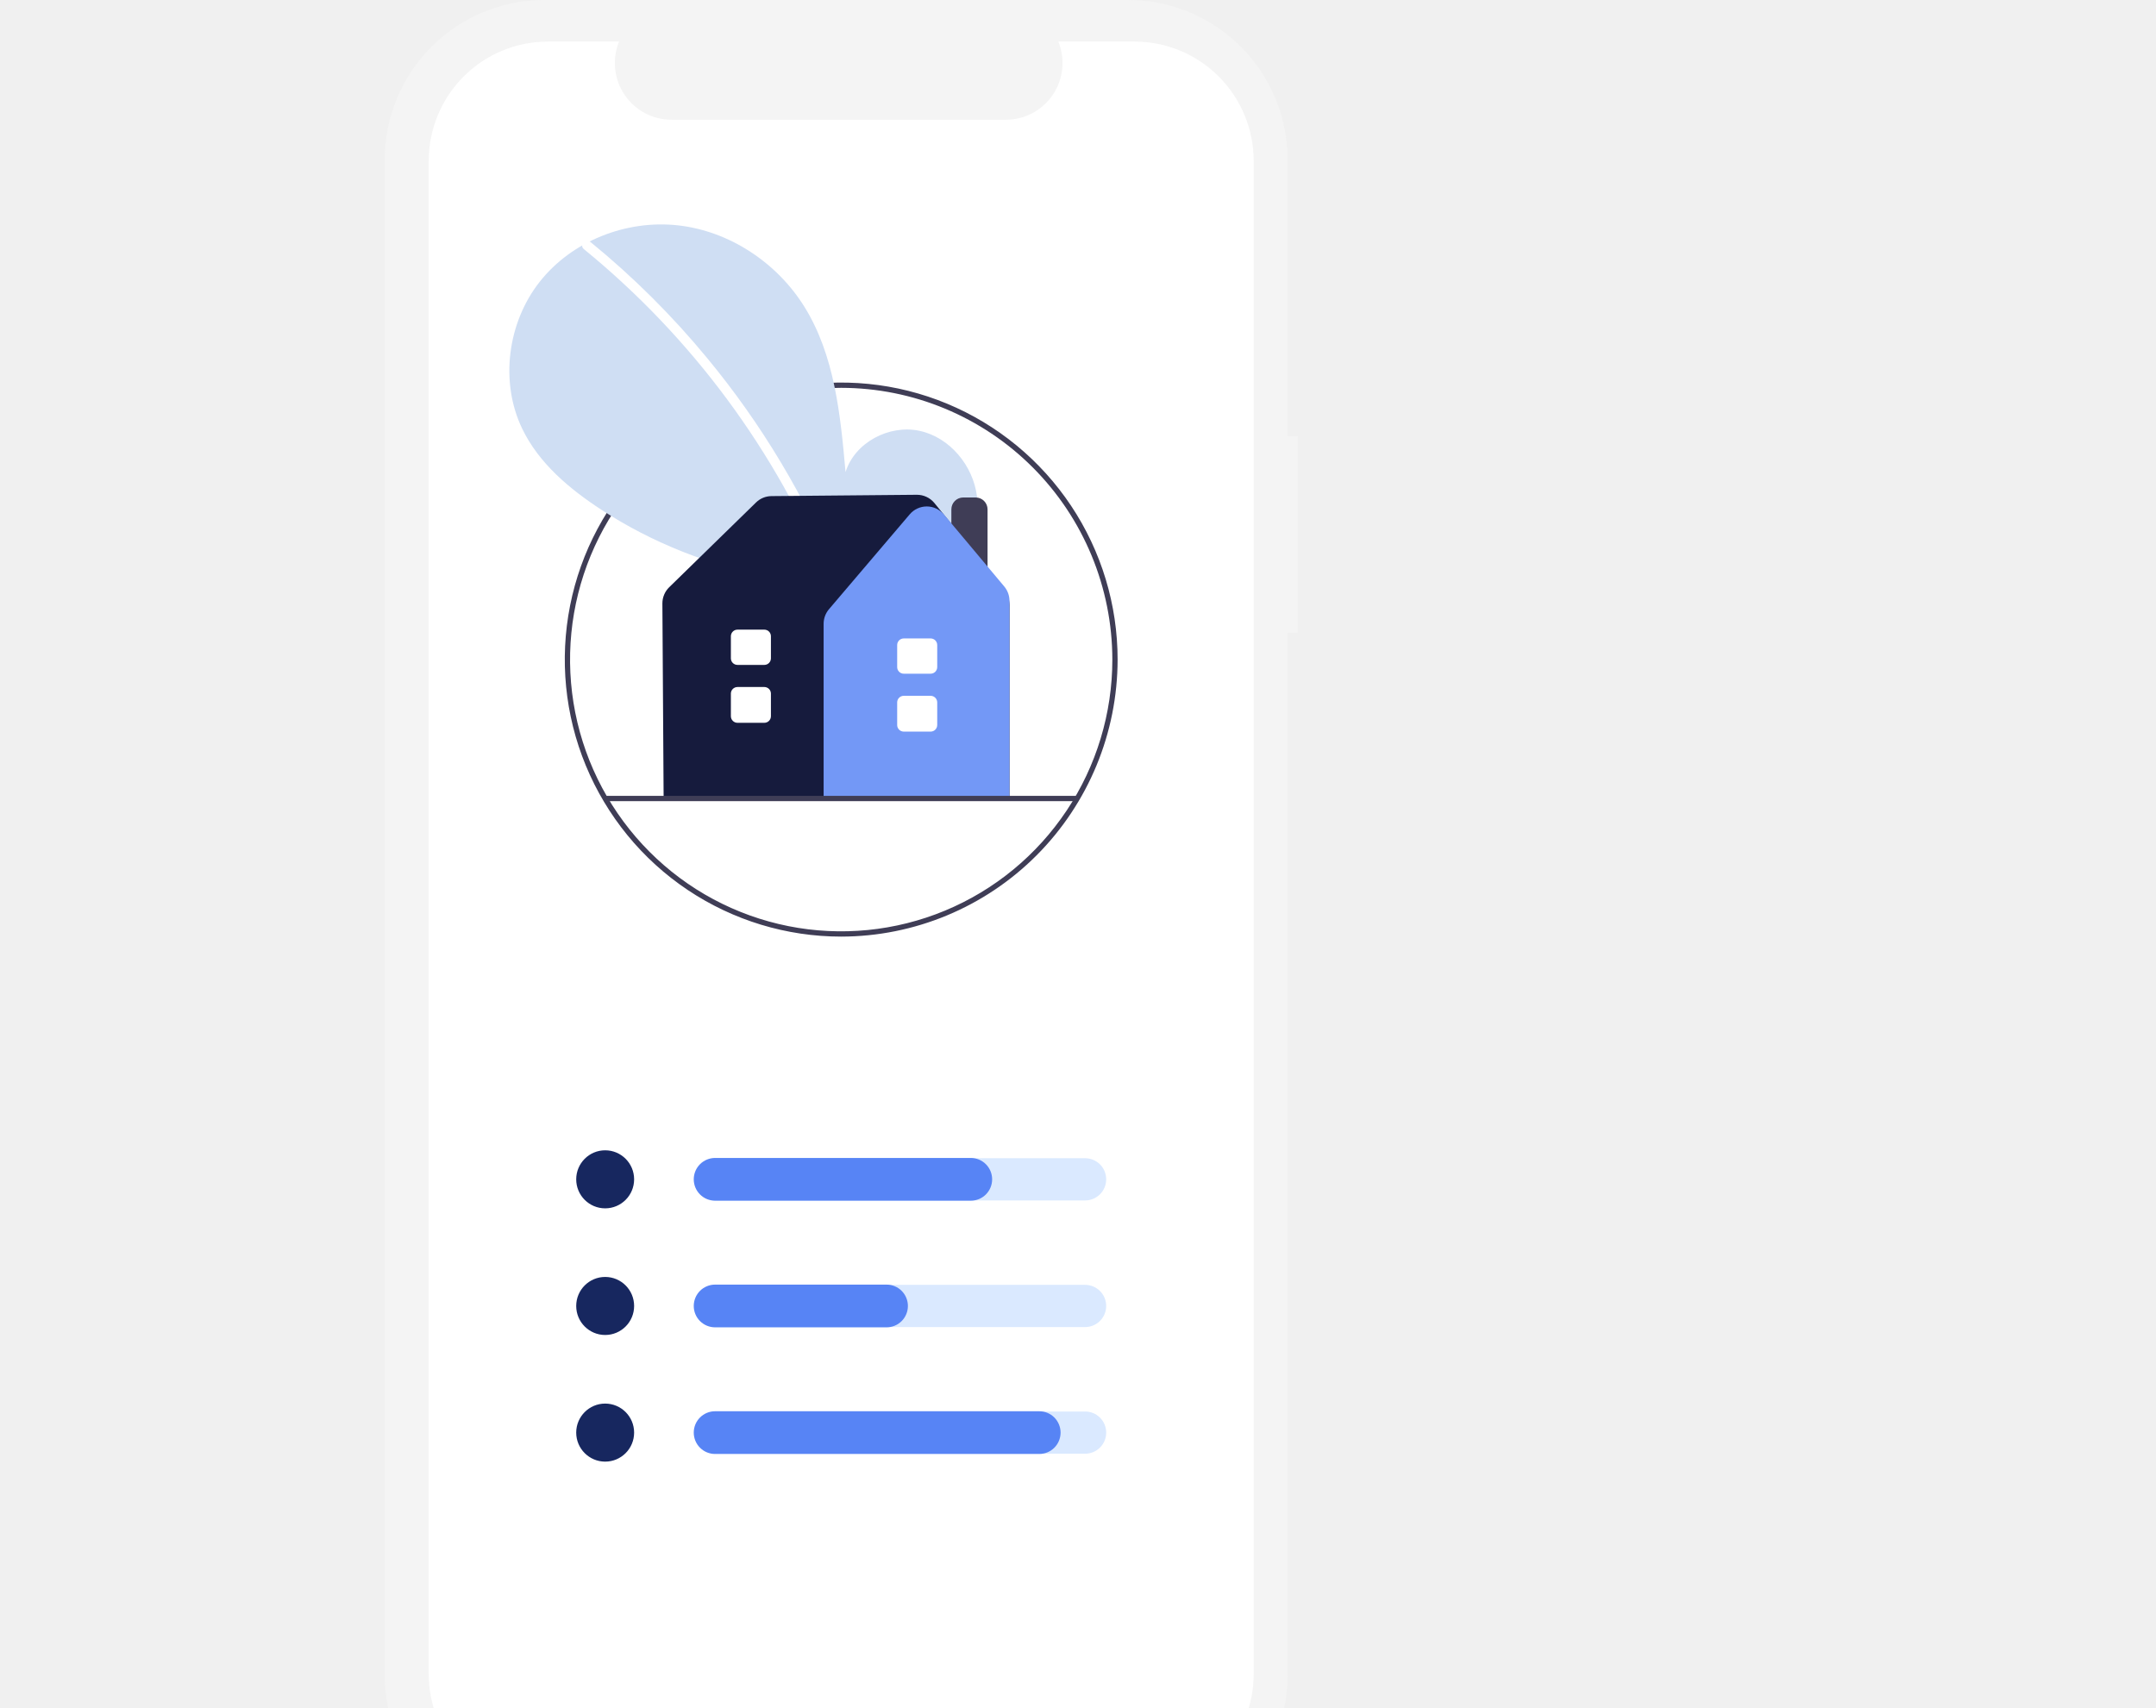
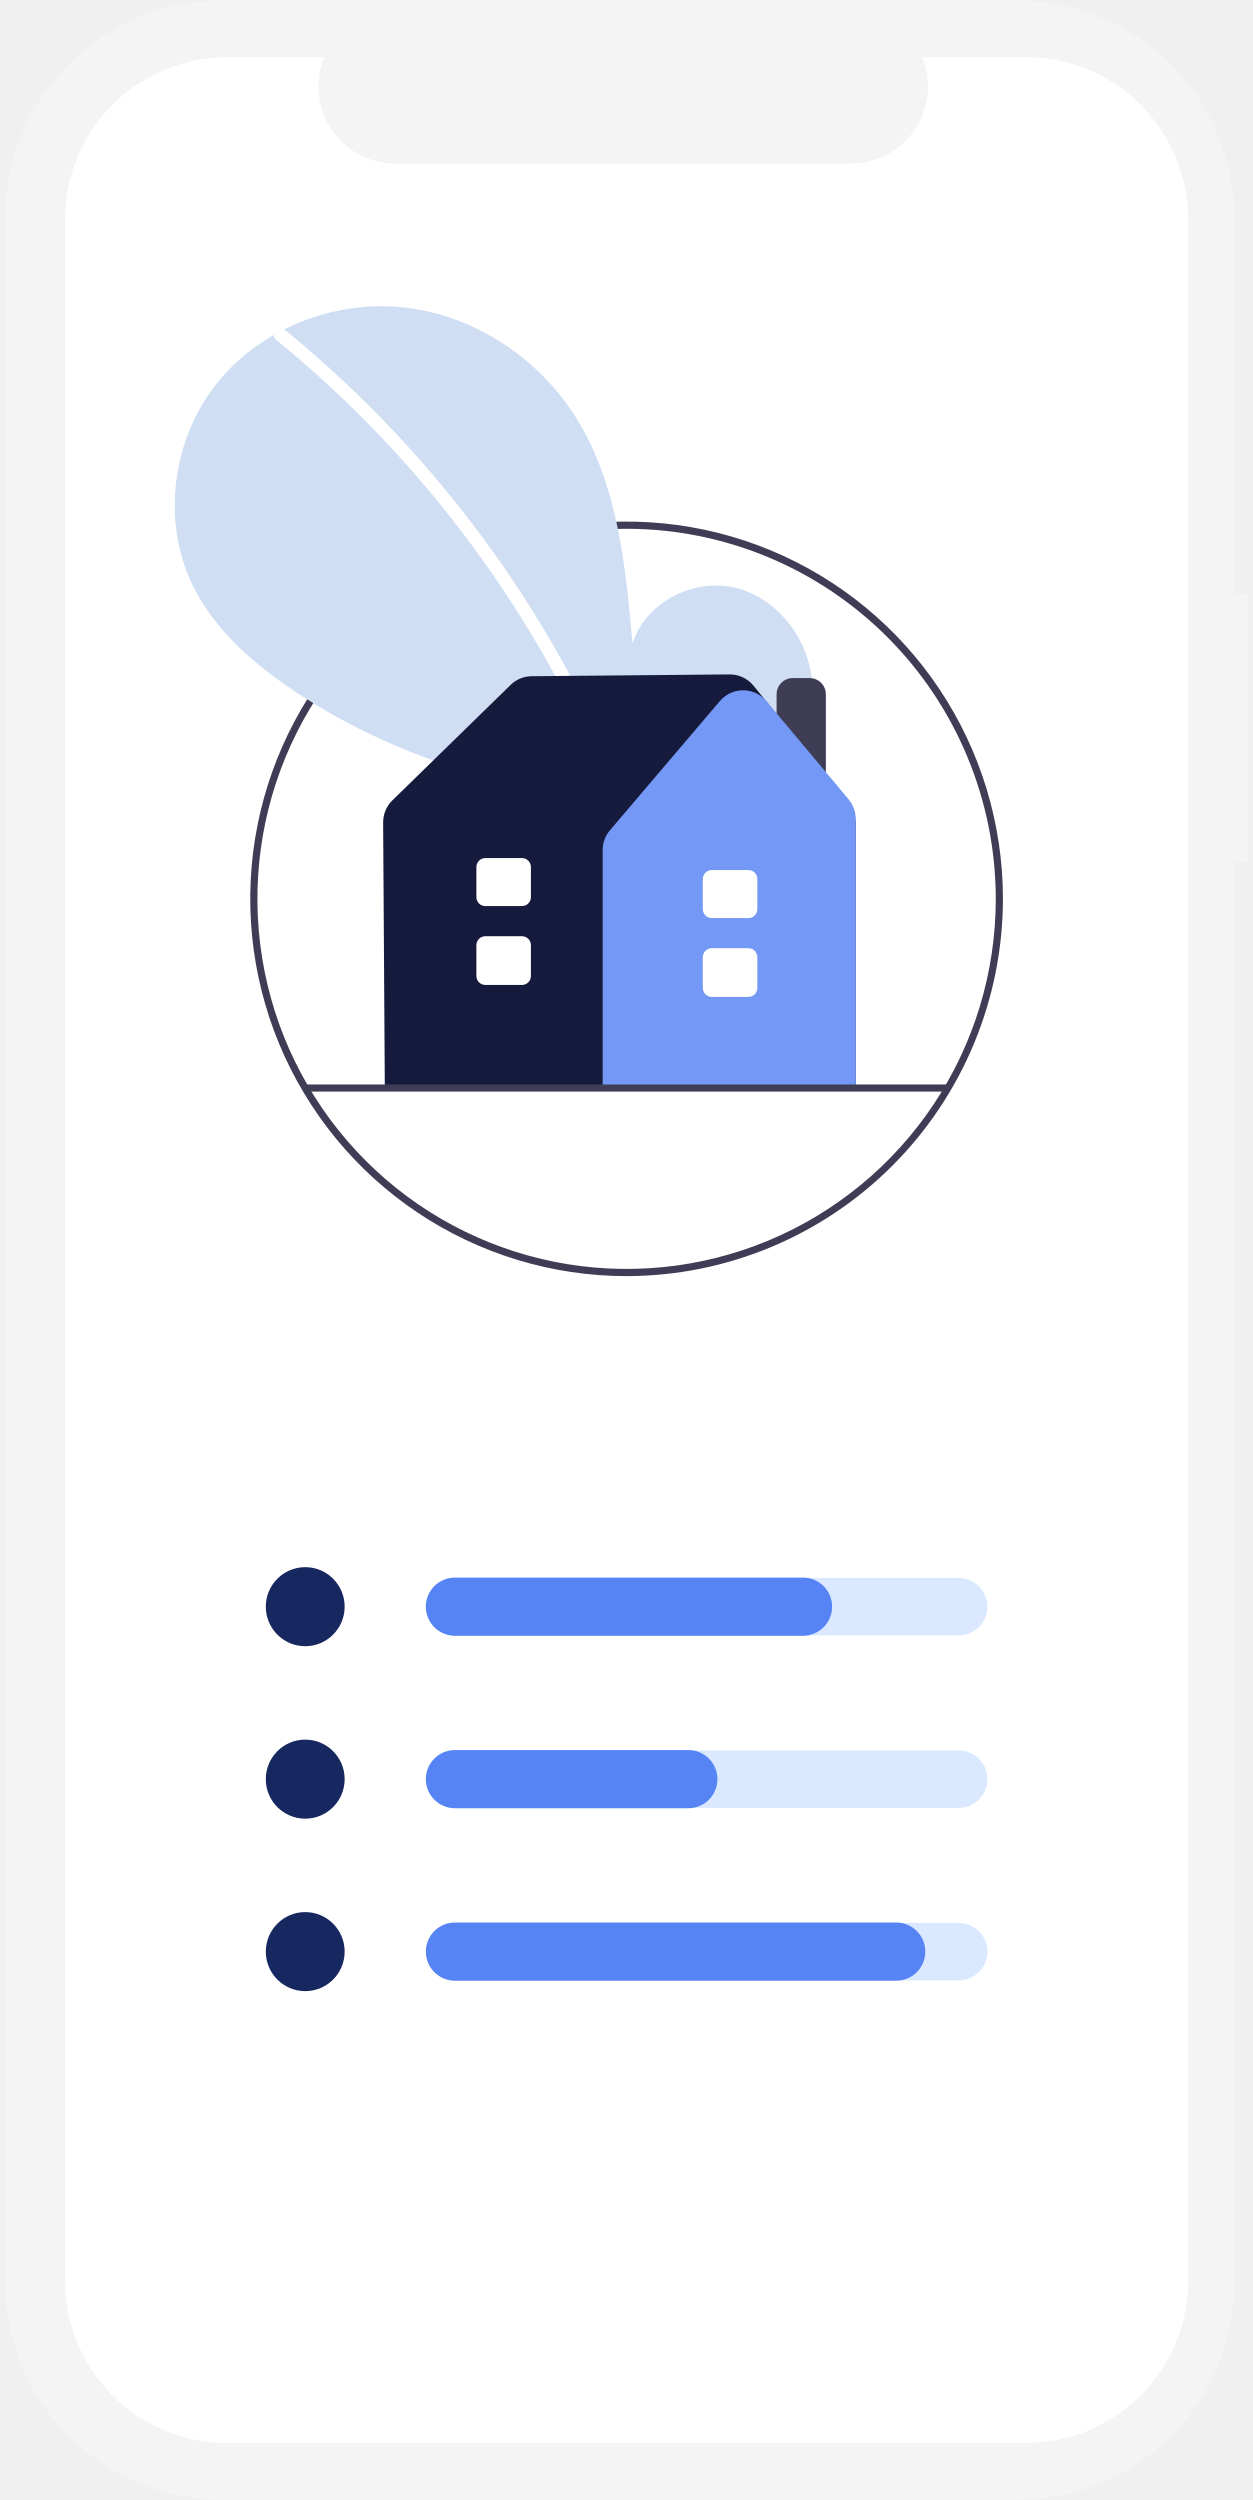
- <svg xmlns="http://www.w3.org/2000/svg" width="515" height="408" viewBox="0 0 515 408" fill="none">
-   <g clip-path="url(#clip0)">
-     <path d="M309.978 104.188H307.575V38.196C307.575 28.066 303.561 18.351 296.415 11.187C289.269 4.024 279.578 5.01548e-06 269.473 0H129.998C119.892 0 110.201 4.024 103.055 11.187C95.91 18.351 91.895 28.066 91.895 38.196V400.241C91.895 410.371 95.91 420.086 103.055 427.249C110.201 434.413 119.892 438.437 129.998 438.437H269.473C279.578 438.437 289.269 434.412 296.415 427.249C303.56 420.086 307.574 410.371 307.574 400.241V151.163H309.977L309.978 104.188Z" fill="#F4F4F4" />
-     <path d="M271.01 9.934H252.805C253.642 11.991 253.962 14.224 253.736 16.435C253.509 18.646 252.744 20.767 251.507 22.611C250.271 24.456 248.601 25.967 246.644 27.012C244.687 28.057 242.504 28.603 240.287 28.603H160.384C158.167 28.603 155.984 28.057 154.028 27.012C152.071 25.967 150.401 24.455 149.164 22.611C147.928 20.766 147.163 18.645 146.937 16.435C146.71 14.224 147.03 11.991 147.867 9.934H130.863C123.316 9.934 116.079 12.939 110.743 18.288C105.406 23.638 102.409 30.893 102.409 38.458V399.977C102.409 407.542 105.406 414.797 110.743 420.147C116.079 425.496 123.316 428.501 130.863 428.501H271.01C278.556 428.501 285.794 425.496 291.13 420.147C296.466 414.797 299.464 407.542 299.464 399.977V38.457C299.464 30.892 296.466 23.637 291.13 18.288C285.794 12.939 278.556 9.934 271.01 9.934H271.01Z" fill="white" />
-     <path d="M200.936 223.779C187.877 223.779 175.112 219.897 164.254 212.624C153.396 205.351 144.933 195.014 139.936 182.92C134.939 170.826 133.631 157.517 136.179 144.678C138.726 131.839 145.015 120.045 154.248 110.789C163.482 101.532 175.247 95.228 188.055 92.674C200.862 90.121 214.138 91.431 226.203 96.441C238.267 101.451 248.579 109.934 255.834 120.819C263.089 131.703 266.961 144.5 266.961 157.591C266.941 175.139 259.979 191.962 247.601 204.371C235.223 216.779 218.441 223.759 200.936 223.779ZM200.936 92.663C188.126 92.663 175.603 96.471 164.952 103.606C154.301 110.74 146 120.88 141.098 132.744C136.196 144.608 134.913 157.663 137.412 170.257C139.911 182.852 146.08 194.421 155.138 203.501C164.196 212.582 175.736 218.765 188.3 221.271C200.864 223.776 213.886 222.49 225.721 217.576C237.556 212.662 247.671 204.34 254.788 193.662C261.905 182.985 265.704 170.432 265.704 157.591C265.684 140.377 258.854 123.874 246.712 111.702C234.57 99.53 218.107 92.683 200.936 92.663Z" fill="#3F3D56" />
-     <path d="M225.186 138.363C230.841 133.573 234.276 126.007 233.375 118.64C232.474 111.274 226.895 104.503 219.658 102.938C212.422 101.374 204.172 105.704 201.974 112.791C200.764 99.128 199.37 84.893 192.124 73.258C185.563 62.722 174.199 55.184 161.883 53.835C149.566 52.486 136.599 57.58 128.918 67.325C121.237 77.07 119.356 91.237 124.736 102.425C128.699 110.667 136 116.801 143.65 121.791C168.056 137.711 198.331 143.09 227.139 138.84L225.186 138.363Z" fill="#CFDEF3" />
-     <path d="M141.097 57.862C151.259 66.16 160.582 75.441 168.931 85.57C181.996 101.367 192.569 119.079 200.281 138.088C200.845 139.474 198.599 140.078 198.041 138.707C185.423 107.813 165.28 80.584 139.454 59.509C138.294 58.562 139.947 56.924 141.097 57.862Z" fill="white" />
-     <path d="M144.555 288.706C148.376 288.706 151.472 285.602 151.472 281.772C151.472 277.943 148.376 274.838 144.555 274.838C140.735 274.838 137.638 277.943 137.638 281.772C137.638 285.602 140.735 288.706 144.555 288.706Z" fill="#17275F" />
-     <path d="M259.203 286.815H171.169C169.835 286.815 168.556 286.284 167.612 285.338C166.669 284.392 166.139 283.11 166.139 281.772C166.139 280.435 166.669 279.152 167.612 278.206C168.556 277.261 169.835 276.729 171.169 276.729H259.203C260.538 276.729 261.817 277.261 262.76 278.206C263.704 279.152 264.234 280.435 264.234 281.772C264.234 283.11 263.704 284.392 262.76 285.338C261.817 286.284 260.538 286.815 259.203 286.815Z" fill="#DAE9FF" />
-     <path d="M231.9 286.876H170.806C169.456 286.876 168.161 286.338 167.206 285.381C166.251 284.424 165.715 283.126 165.715 281.772C165.715 280.419 166.251 279.12 167.206 278.163C168.161 277.206 169.456 276.668 170.806 276.668H231.9C233.25 276.668 234.545 277.206 235.5 278.163C236.455 279.12 236.991 280.419 236.991 281.772C236.991 283.126 236.455 284.424 235.5 285.381C234.545 286.338 233.25 286.876 231.9 286.876Z" fill="#5784F5" />
-     <path d="M144.555 318.963C148.376 318.963 151.472 315.859 151.472 312.029C151.472 308.2 148.376 305.095 144.555 305.095C140.735 305.095 137.638 308.2 137.638 312.029C137.638 315.859 140.735 318.963 144.555 318.963Z" fill="#17275F" />
-     <path d="M259.203 317.072H171.169C169.835 317.072 168.556 316.541 167.612 315.595C166.669 314.65 166.139 313.367 166.139 312.029C166.139 310.692 166.669 309.409 167.612 308.464C168.556 307.518 169.835 306.987 171.169 306.987H259.203C260.538 306.987 261.817 307.518 262.76 308.464C263.704 309.409 264.234 310.692 264.234 312.029C264.234 313.367 263.704 314.65 262.76 315.595C261.817 316.541 260.538 317.072 259.203 317.072Z" fill="#DAE9FF" />
-     <path d="M144.555 349.221C148.376 349.221 151.472 346.117 151.472 342.287C151.472 338.457 148.376 335.353 144.555 335.353C140.735 335.353 137.638 338.457 137.638 342.287C137.638 346.117 140.735 349.221 144.555 349.221Z" fill="#17275F" />
-     <path d="M259.203 347.33H171.169C169.835 347.33 168.556 346.799 167.612 345.853C166.669 344.907 166.139 343.625 166.139 342.287C166.139 340.95 166.669 339.667 167.612 338.721C168.556 337.775 169.835 337.244 171.169 337.244H259.203C260.538 337.244 261.817 337.775 262.76 338.721C263.704 339.667 264.234 340.95 264.234 342.287C264.234 343.625 263.704 344.907 262.76 345.853C261.817 346.799 260.538 347.33 259.203 347.33Z" fill="#DAE9FF" />
-     <path d="M211.778 317.133H170.806C169.456 317.133 168.161 316.596 167.206 315.639C166.251 314.681 165.715 313.383 165.715 312.03C165.715 310.676 166.251 309.378 167.206 308.421C168.161 307.464 169.456 306.926 170.806 306.926H211.778C213.128 306.926 214.423 307.464 215.378 308.421C216.333 309.378 216.869 310.676 216.869 312.03C216.869 313.383 216.333 314.681 215.378 315.639C214.423 316.596 213.128 317.133 211.778 317.133Z" fill="#5784F5" />
-     <path d="M248.249 347.391H170.806C169.456 347.391 168.161 346.853 167.206 345.896C166.251 344.939 165.715 343.64 165.715 342.287C165.715 340.933 166.251 339.635 167.206 338.678C168.161 337.721 169.456 337.183 170.806 337.183H248.249C249.599 337.183 250.894 337.721 251.849 338.678C252.804 339.635 253.34 340.933 253.34 342.287C253.34 343.64 252.804 344.939 251.849 345.896C250.894 346.853 249.599 347.391 248.249 347.391Z" fill="#5784F5" />
-     <path d="M235.894 147.299H227.251V121.697C227.252 120.945 227.55 120.224 228.081 119.692C228.611 119.161 229.33 118.861 230.081 118.861H233.064C233.814 118.861 234.533 119.161 235.064 119.692C235.594 120.224 235.893 120.945 235.894 121.697V147.299Z" fill="#3F3D56" />
-     <path d="M241.133 190.865H158.52L158.223 144.189C158.22 143.468 158.361 142.754 158.639 142.088C158.916 141.423 159.324 140.821 159.838 140.316L180.592 120.053C181.576 119.088 182.895 118.543 184.272 118.533L219.006 118.215C219.794 118.21 220.573 118.379 221.288 118.709C222.004 119.039 222.638 119.522 223.147 120.125L223.15 120.129L239.648 140.411C240.607 141.593 241.132 143.07 241.133 144.594L241.133 190.865Z" fill="#161B3D" />
-     <path d="M241.134 190.865H196.738V149.034C196.738 147.759 197.191 146.527 198.016 145.557L217.306 122.886V122.886C217.807 122.296 218.43 121.822 219.132 121.497C219.834 121.172 220.599 121.004 221.372 121.005H221.392C222.169 121.007 222.936 121.18 223.639 121.51C224.343 121.84 224.966 122.32 225.465 122.917L239.882 140.122C240.69 141.088 241.133 142.308 241.134 143.568V190.865Z" fill="#7398F6" />
-     <path d="M222.301 174.798H215.878C215.461 174.798 215.062 174.632 214.767 174.336C214.472 174.041 214.306 173.64 214.306 173.222V167.824C214.306 167.406 214.472 167.005 214.767 166.71C215.062 166.414 215.461 166.248 215.878 166.248H222.301C222.718 166.248 223.118 166.414 223.412 166.71C223.707 167.005 223.873 167.406 223.873 167.824V173.222C223.873 173.64 223.707 174.041 223.412 174.336C223.118 174.632 222.718 174.798 222.301 174.798Z" fill="white" />
-     <path d="M222.301 160.964H215.878C215.461 160.964 215.062 160.798 214.767 160.502C214.472 160.207 214.306 159.806 214.306 159.388V154.115C214.306 153.697 214.472 153.297 214.767 153.001C215.062 152.706 215.461 152.54 215.878 152.539H222.301C222.718 152.54 223.118 152.706 223.412 153.001C223.707 153.297 223.873 153.697 223.873 154.115V159.388C223.873 159.806 223.707 160.207 223.412 160.502C223.118 160.798 222.718 160.964 222.301 160.964Z" fill="white" />
-     <path d="M182.578 172.696H176.155C175.738 172.696 175.339 172.53 175.044 172.234C174.749 171.939 174.583 171.538 174.583 171.121V165.722C174.583 165.304 174.749 164.904 175.044 164.608C175.339 164.313 175.738 164.147 176.155 164.146H182.578C182.995 164.147 183.395 164.313 183.689 164.608C183.984 164.904 184.15 165.304 184.15 165.722V171.121C184.15 171.538 183.984 171.939 183.689 172.234C183.395 172.53 182.995 172.696 182.578 172.696Z" fill="white" />
-     <path d="M182.578 158.862H176.155C175.738 158.862 175.339 158.696 175.044 158.4C174.749 158.105 174.583 157.704 174.583 157.286V152.014C174.583 151.596 174.749 151.195 175.044 150.9C175.339 150.604 175.738 150.438 176.155 150.438H182.578C182.995 150.438 183.395 150.604 183.689 150.9C183.984 151.195 184.15 151.596 184.15 152.014V157.286C184.15 157.704 183.984 158.105 183.689 158.4C183.395 158.696 182.995 158.862 182.578 158.862Z" fill="white" />
-     <path d="M257.121 191.411H144.749C144.583 191.411 144.423 191.345 144.305 191.226C144.187 191.108 144.121 190.948 144.121 190.781C144.121 190.614 144.187 190.453 144.305 190.335C144.423 190.217 144.583 190.15 144.749 190.15H257.121C257.288 190.15 257.448 190.217 257.566 190.335C257.684 190.453 257.75 190.614 257.75 190.781C257.75 190.948 257.684 191.108 257.566 191.226C257.448 191.345 257.288 191.411 257.121 191.411Z" fill="#3F3D56" />
-   </g>
-   <defs>
-     <clipPath id="clip0">
-       <rect width="515" height="439.363" fill="white" />
-     </clipPath>
-   </defs>
+ <svg xmlns="http://www.w3.org/2000/svg" width="245" height="489" viewBox="0 0 245 489" fill="none">
+   <path d="M244.135 116.276H241.455V42.7C241.455 31.406 236.98 20.574 229.013 12.588C221.046 4.602 210.241 0.115 198.975 0.115H43.472C32.205 0.115 21.4 4.602 13.434 12.588C5.467 20.574 0.991 31.406 0.991 42.7V446.349C0.991 457.643 5.467 468.475 13.434 476.461C21.4 484.448 32.205 488.934 43.472 488.934H198.975C210.241 488.934 221.046 484.447 229.013 476.461C236.979 468.475 241.455 457.643 241.455 446.349V168.648H244.134L244.135 116.276Z" fill="#F4F4F4" />
+   <path d="M200.688 11.19H180.392C181.325 13.484 181.681 15.973 181.429 18.438C181.177 20.903 180.324 23.268 178.945 25.325C177.566 27.381 175.704 29.066 173.522 30.231C171.341 31.396 168.907 32.005 166.435 32.005H77.35C74.878 32.005 72.445 31.395 70.263 30.23C68.082 29.065 66.22 27.38 64.841 25.324C63.463 23.267 62.61 20.903 62.357 18.438C62.105 15.973 62.462 13.484 63.395 11.19H44.437C36.023 11.19 27.954 14.54 22.004 20.505C16.055 26.469 12.712 34.558 12.712 42.992V446.055C12.712 454.489 16.055 462.579 22.004 468.543C27.954 474.507 36.023 477.857 44.437 477.857H200.688C209.102 477.857 217.171 474.507 223.121 468.543C229.07 462.579 232.412 454.489 232.412 446.055V42.992C232.412 34.557 229.07 26.468 223.12 20.504C217.171 14.54 209.102 11.19 200.688 11.19H200.688Z" fill="white" />
+   <path d="M122.562 249.609C108.002 249.609 93.77 245.281 81.665 237.173C69.559 229.064 60.124 217.539 54.552 204.055C48.981 190.571 47.523 175.733 50.363 161.418C53.204 147.104 60.215 133.955 70.51 123.635C80.804 113.314 93.921 106.286 108.201 103.439C122.48 100.591 137.281 102.053 150.732 107.638C164.183 113.223 175.68 122.682 183.769 134.817C191.857 146.953 196.175 161.22 196.175 175.815C196.153 195.38 188.39 214.137 174.59 227.971C160.789 241.805 142.078 249.587 122.562 249.609V249.609ZM122.562 103.427C108.28 103.427 94.319 107.672 82.444 115.626C70.569 123.58 61.313 134.886 55.848 148.113C50.382 161.34 48.952 175.895 51.738 189.937C54.525 203.979 61.402 216.878 71.501 227.001C81.6 237.125 94.467 244.019 108.474 246.813C122.482 249.606 137.001 248.172 150.196 242.693C163.39 237.214 174.668 227.936 182.603 216.032C190.537 204.128 194.773 190.132 194.773 175.815C194.751 156.623 187.136 138.223 173.599 124.653C160.061 111.082 141.707 103.448 122.562 103.427V103.427Z" fill="#3F3D56" />
+   <path d="M149.599 154.378C155.903 149.038 159.733 140.602 158.729 132.389C157.724 124.176 151.504 116.626 143.436 114.882C135.367 113.138 126.17 117.966 123.719 125.867C122.371 110.634 120.816 94.763 112.738 81.791C105.422 70.045 92.752 61.64 79.021 60.136C65.289 58.633 50.832 64.312 42.268 75.177C33.704 86.041 31.607 101.837 37.605 114.31C42.023 123.499 50.164 130.338 58.693 135.901C85.903 153.651 119.658 159.648 151.776 154.909L149.599 154.378Z" fill="#CFDEF3" />
+   <path d="M55.846 64.627C67.177 73.878 77.571 84.225 86.879 95.518C101.446 113.13 113.234 132.877 121.832 154.071C122.461 155.617 119.957 156.29 119.334 154.761C105.266 120.317 82.809 89.959 54.015 66.463C52.722 65.407 54.564 63.58 55.846 64.627V64.627Z" fill="white" />
+   <path d="M59.703 321.997C63.962 321.997 67.414 318.536 67.414 314.267C67.414 309.997 63.962 306.536 59.703 306.536C55.443 306.536 51.991 309.997 51.991 314.267C51.991 318.536 55.443 321.997 59.703 321.997Z" fill="#17275F" />
+   <path d="M187.525 319.889H89.375C87.887 319.889 86.461 319.297 85.409 318.242C84.357 317.188 83.766 315.758 83.766 314.267C83.766 312.776 84.357 311.345 85.409 310.291C86.461 309.237 87.887 308.644 89.375 308.644H187.525C189.013 308.644 190.439 309.237 191.491 310.291C192.543 311.345 193.134 312.776 193.134 314.267C193.134 315.758 192.543 317.188 191.491 318.242C190.439 319.297 189.013 319.889 187.525 319.889Z" fill="#DAE9FF" />
+   <path d="M157.084 319.957H88.97C87.464 319.957 86.02 319.358 84.956 318.29C83.891 317.223 83.293 315.776 83.293 314.267C83.293 312.758 83.891 311.31 84.956 310.243C86.02 309.176 87.464 308.577 88.97 308.577H157.084C158.59 308.577 160.034 309.176 161.098 310.243C162.163 311.31 162.761 312.758 162.761 314.267C162.761 315.776 162.163 317.223 161.098 318.29C160.034 319.358 158.59 319.957 157.084 319.957Z" fill="#5784F5" />
+   <path d="M59.703 355.732C63.962 355.732 67.414 352.271 67.414 348.001C67.414 343.731 63.962 340.27 59.703 340.27C55.443 340.27 51.991 343.731 51.991 348.001C51.991 352.271 55.443 355.732 59.703 355.732Z" fill="#17275F" />
+   <path d="M187.525 353.623H89.375C87.887 353.623 86.461 353.031 85.409 351.977C84.357 350.922 83.766 349.492 83.766 348.001C83.766 346.51 84.357 345.08 85.409 344.025C86.461 342.971 87.887 342.379 89.375 342.379H187.525C189.013 342.379 190.439 342.971 191.491 344.025C192.543 345.08 193.134 346.51 193.134 348.001C193.134 349.492 192.543 350.922 191.491 351.977C190.439 353.031 189.013 353.623 187.525 353.623Z" fill="#DAE9FF" />
+   <path d="M59.703 389.466C63.962 389.466 67.414 386.005 67.414 381.736C67.414 377.466 63.962 374.005 59.703 374.005C55.443 374.005 51.991 377.466 51.991 381.736C51.991 386.005 55.443 389.466 59.703 389.466Z" fill="#17275F" />
+   <path d="M187.525 387.358H89.375C87.887 387.358 86.461 386.766 85.409 385.711C84.357 384.657 83.766 383.227 83.766 381.735C83.766 380.244 84.357 378.814 85.409 377.76C86.461 376.705 87.887 376.113 89.375 376.113H187.525C189.013 376.113 190.439 376.705 191.491 377.76C192.543 378.814 193.134 380.244 193.134 381.735C193.134 383.227 192.543 384.657 191.491 385.711C190.439 386.766 189.013 387.358 187.525 387.358Z" fill="#DAE9FF" />
+   <path d="M134.65 353.691H88.97C87.464 353.691 86.02 353.092 84.956 352.025C83.891 350.958 83.293 349.51 83.293 348.001C83.293 346.492 83.891 345.045 84.956 343.978C86.02 342.911 87.464 342.311 88.97 342.311H134.65C136.155 342.311 137.599 342.911 138.664 343.978C139.728 345.045 140.326 346.492 140.326 348.001C140.326 349.51 139.728 350.958 138.664 352.025C137.599 353.092 136.155 353.691 134.65 353.691V353.691Z" fill="#5784F5" />
+   <path d="M175.312 387.426H88.97C87.464 387.426 86.02 386.826 84.956 385.759C83.891 384.692 83.293 383.245 83.293 381.735C83.293 380.226 83.891 378.779 84.956 377.712C86.02 376.645 87.464 376.045 88.97 376.045H175.312C176.818 376.045 178.262 376.645 179.326 377.712C180.391 378.779 180.989 380.226 180.989 381.735C180.989 383.245 180.391 384.692 179.326 385.759C178.262 386.826 176.818 387.426 175.312 387.426V387.426Z" fill="#5784F5" />
+   <path d="M161.537 164.341H151.901V135.797C151.902 134.958 152.234 134.155 152.826 133.562C153.417 132.969 154.219 132.635 155.056 132.634H158.382C159.218 132.635 160.02 132.969 160.611 133.562C161.203 134.155 161.536 134.958 161.537 135.797V164.341Z" fill="#3F3D56" />
+   <path d="M167.378 212.913H75.271L74.941 160.873C74.937 160.07 75.095 159.273 75.404 158.531C75.713 157.79 76.168 157.118 76.741 156.556L99.879 133.964C100.977 132.888 102.448 132.281 103.983 132.269L142.709 131.915C143.587 131.909 144.455 132.097 145.253 132.465C146.051 132.833 146.758 133.372 147.325 134.044L147.328 134.048L165.722 156.661C166.792 157.979 167.377 159.625 167.378 161.324L167.378 212.913Z" fill="#161B3D" />
+   <path d="M167.379 212.913H117.881V166.275C117.882 164.854 118.387 163.479 119.307 162.398L140.813 137.122V137.123C141.372 136.464 142.067 135.936 142.849 135.574C143.632 135.212 144.484 135.024 145.346 135.025H145.369C146.235 135.028 147.09 135.22 147.874 135.588C148.658 135.956 149.353 136.491 149.91 137.157L165.983 156.339C166.884 157.415 167.378 158.776 167.379 160.181V212.913Z" fill="#7398F6" />
+   <path d="M146.382 195H139.221C138.756 194.999 138.311 194.814 137.982 194.485C137.654 194.155 137.469 193.709 137.468 193.243V187.224C137.469 186.758 137.654 186.311 137.982 185.982C138.311 185.653 138.756 185.467 139.221 185.467H146.382C146.847 185.467 147.292 185.653 147.621 185.982C147.95 186.311 148.134 186.758 148.135 187.224V193.243C148.134 193.709 147.95 194.155 147.621 194.485C147.292 194.814 146.847 194.999 146.382 195V195Z" fill="white" />
+   <path d="M146.382 179.576H139.221C138.756 179.576 138.311 179.39 137.982 179.061C137.654 178.732 137.469 178.285 137.468 177.819V171.94C137.469 171.474 137.654 171.028 137.982 170.698C138.311 170.369 138.756 170.184 139.221 170.183H146.382C146.847 170.184 147.292 170.369 147.621 170.698C147.95 171.028 148.134 171.474 148.135 171.94V177.819C148.134 178.285 147.95 178.732 147.621 179.061C147.292 179.39 146.847 179.576 146.382 179.576V179.576Z" fill="white" />
+   <path d="M102.095 192.657H94.933C94.469 192.656 94.023 192.471 93.695 192.142C93.366 191.812 93.181 191.366 93.181 190.9V184.881C93.181 184.415 93.366 183.969 93.695 183.639C94.023 183.31 94.469 183.125 94.933 183.124H102.095C102.559 183.125 103.005 183.31 103.333 183.639C103.662 183.969 103.847 184.415 103.847 184.881V190.9C103.847 191.366 103.662 191.812 103.333 192.142C103.005 192.471 102.559 192.656 102.095 192.657Z" fill="white" />
+   <path d="M102.095 177.233H94.933C94.469 177.232 94.023 177.047 93.695 176.718C93.366 176.388 93.181 175.942 93.181 175.476V169.597C93.181 169.131 93.366 168.685 93.695 168.355C94.023 168.026 94.469 167.841 94.933 167.84H102.095C102.559 167.841 103.005 168.026 103.333 168.355C103.662 168.685 103.847 169.131 103.847 169.597V175.476C103.847 175.942 103.662 176.388 103.333 176.718C103.005 177.047 102.559 177.232 102.095 177.233Z" fill="white" />
+   <path d="M185.203 213.522H59.919C59.733 213.522 59.555 213.448 59.423 213.316C59.292 213.184 59.218 213.005 59.218 212.819C59.218 212.633 59.292 212.454 59.423 212.322C59.555 212.19 59.733 212.116 59.919 212.116H185.203C185.389 212.116 185.568 212.19 185.699 212.322C185.831 212.454 185.905 212.633 185.905 212.819C185.905 213.005 185.831 213.184 185.699 213.316C185.568 213.448 185.389 213.522 185.203 213.522Z" fill="#3F3D56" />
</svg>
